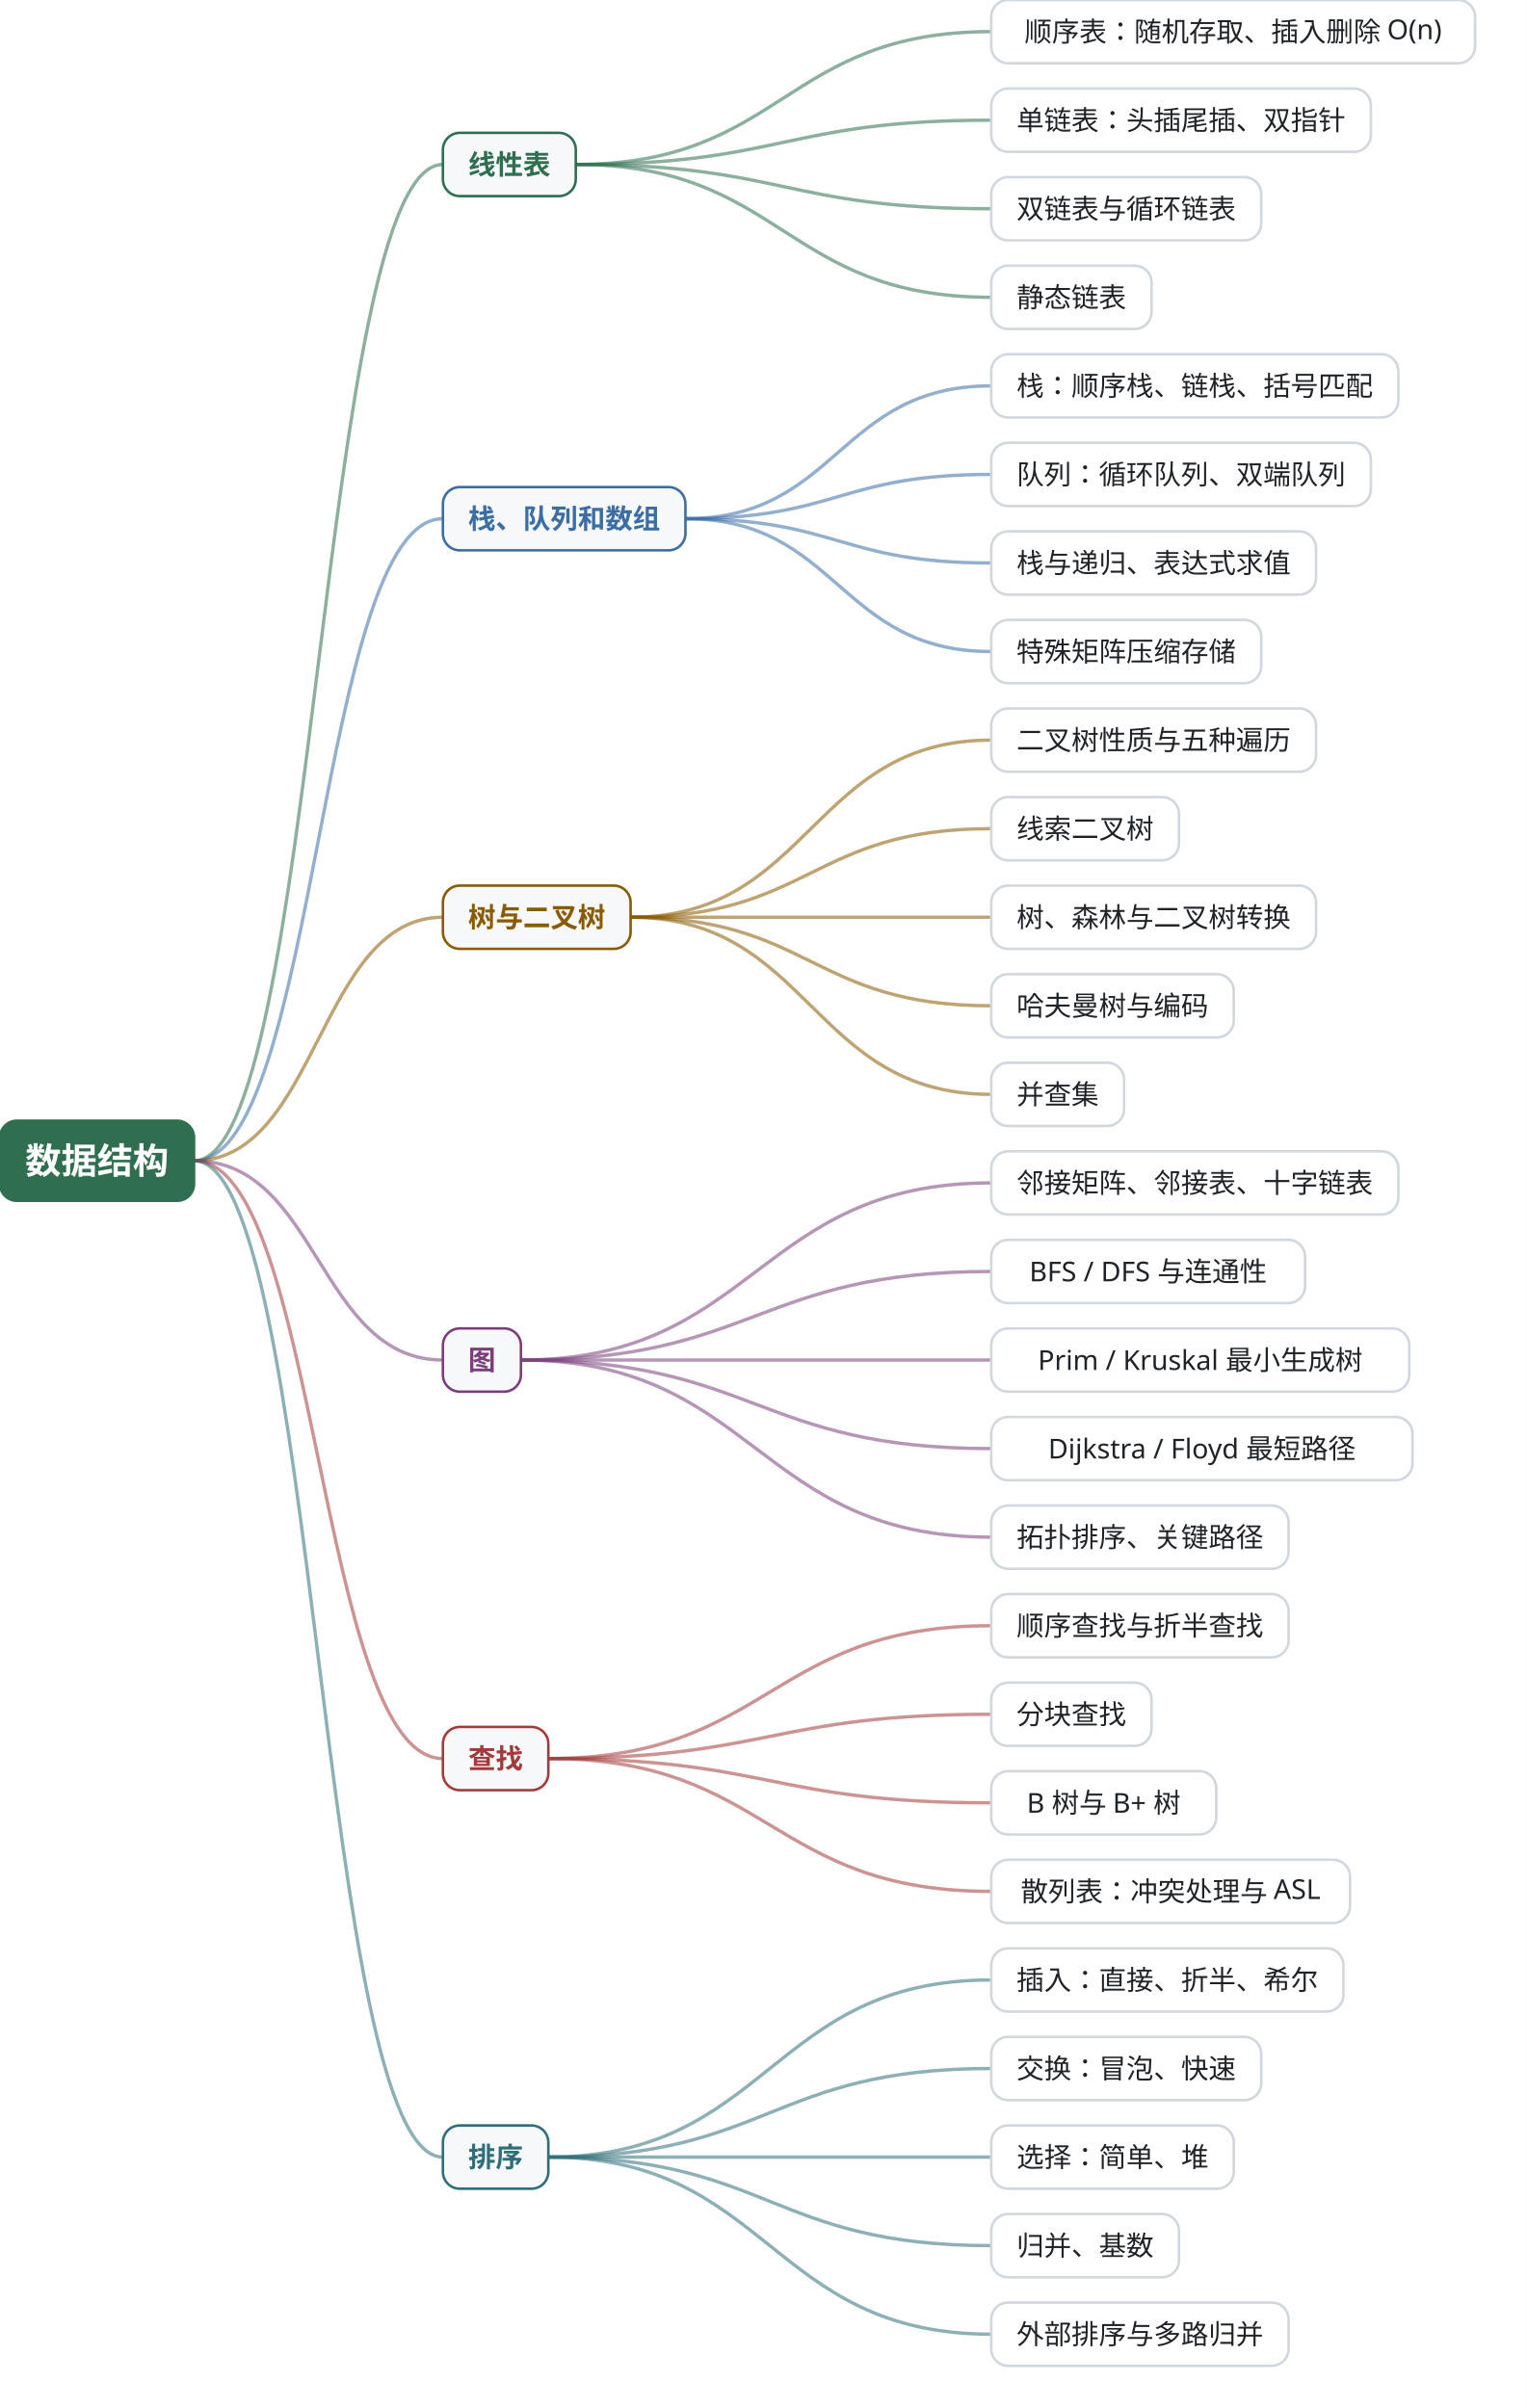
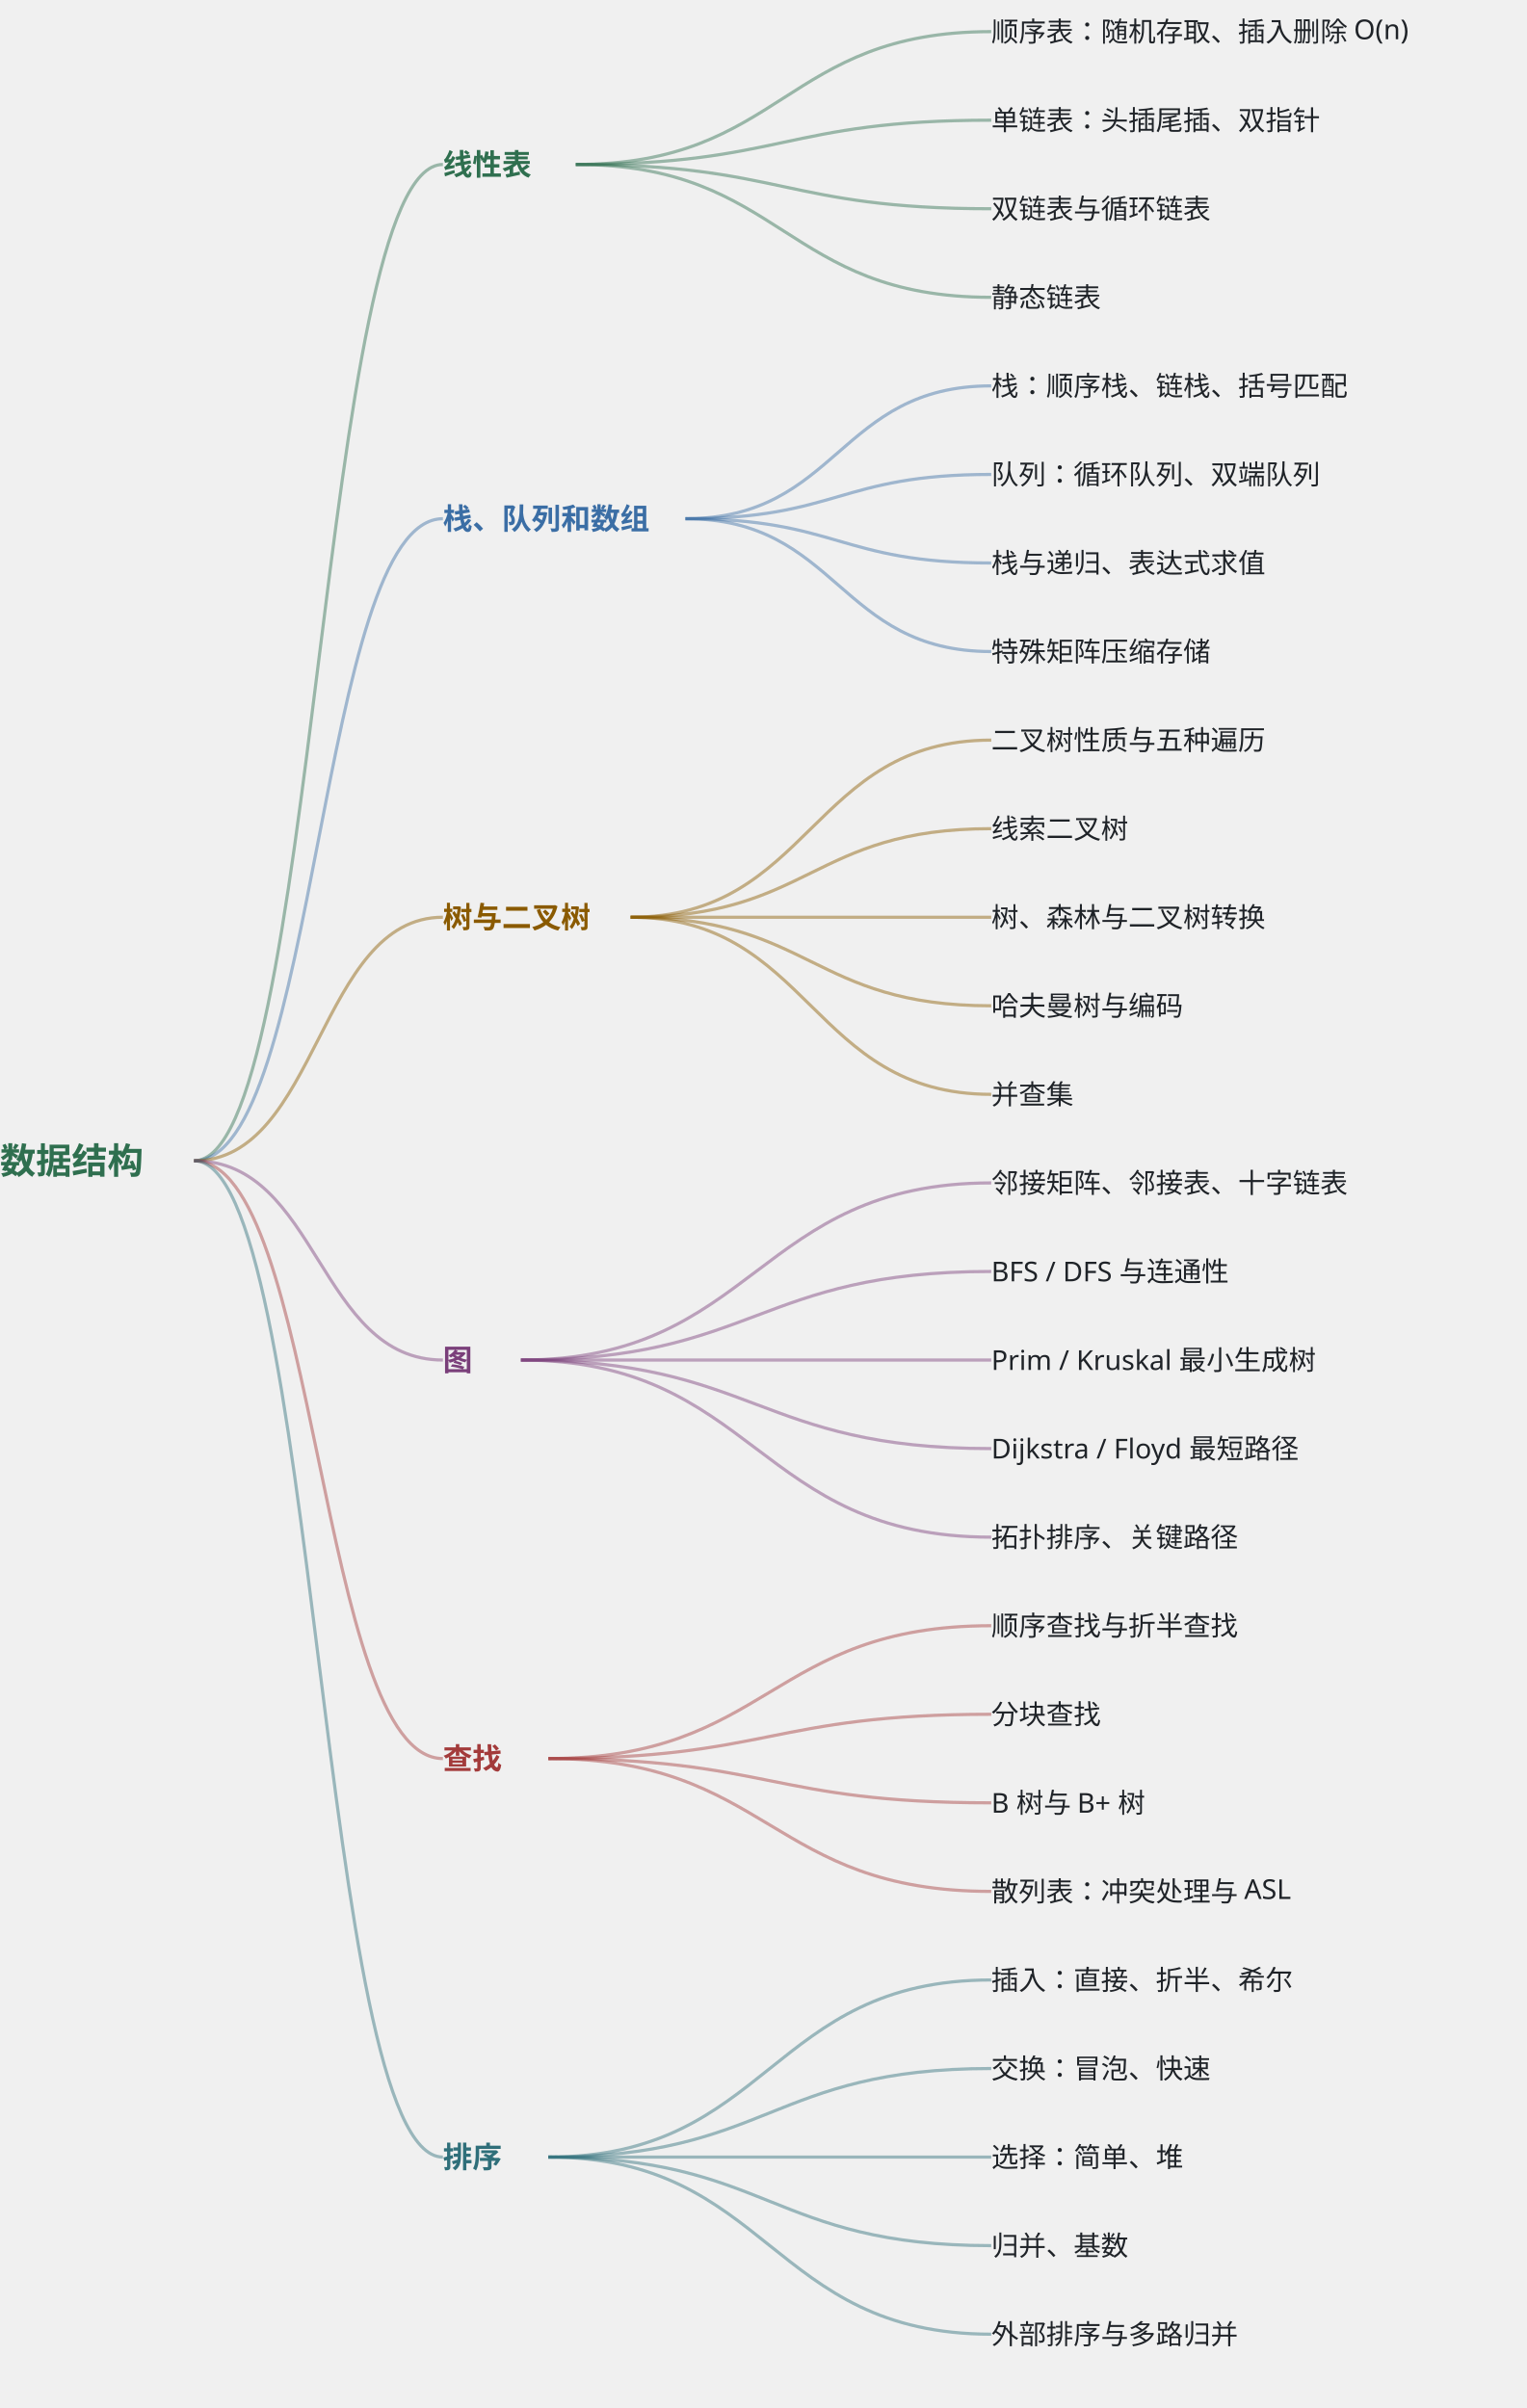
<svg xmlns="http://www.w3.org/2000/svg" viewBox="0 0 724 1142" width="724" height="1142" font-family="Microsoft YaHei, PingFang SC, sans-serif">
-   <rect width="100%" height="100%" fill="#ffffff" />
-   <path d="M92,550.5 C151,550.5 151,78 210,78" fill="none" stroke="var(--c1, #2f6f4f)" stroke-width="1.6" opacity="0.55" />
-   <path d="M273,78 C371.5,78 371.5,15 470,15" fill="none" stroke="var(--c1, #2f6f4f)" stroke-width="1.6" opacity="0.55" />
-   <path d="M273,78 C371.5,78 371.5,57 470,57" fill="none" stroke="var(--c1, #2f6f4f)" stroke-width="1.6" opacity="0.55" />
-   <path d="M273,78 C371.5,78 371.5,99 470,99" fill="none" stroke="var(--c1, #2f6f4f)" stroke-width="1.6" opacity="0.55" />
-   <path d="M273,78 C371.5,78 371.5,141 470,141" fill="none" stroke="var(--c1, #2f6f4f)" stroke-width="1.6" opacity="0.55" />
-   <path d="M92,550.5 C151,550.5 151,246 210,246" fill="none" stroke="var(--c2, #3b6ea5)" stroke-width="1.6" opacity="0.55" />
-   <path d="M325,246 C397.5,246 397.5,183 470,183" fill="none" stroke="var(--c2, #3b6ea5)" stroke-width="1.6" opacity="0.55" />
-   <path d="M325,246 C397.5,246 397.5,225 470,225" fill="none" stroke="var(--c2, #3b6ea5)" stroke-width="1.6" opacity="0.55" />
-   <path d="M325,246 C397.5,246 397.5,267 470,267" fill="none" stroke="var(--c2, #3b6ea5)" stroke-width="1.6" opacity="0.55" />
-   <path d="M325,246 C397.5,246 397.5,309 470,309" fill="none" stroke="var(--c2, #3b6ea5)" stroke-width="1.6" opacity="0.55" />
-   <path d="M92,550.5 C151,550.5 151,435 210,435" fill="none" stroke="var(--c3, #8a5a00)" stroke-width="1.6" opacity="0.55" />
-   <path d="M299,435 C384.5,435 384.5,351 470,351" fill="none" stroke="var(--c3, #8a5a00)" stroke-width="1.6" opacity="0.55" />
-   <path d="M299,435 C384.5,435 384.5,393 470,393" fill="none" stroke="var(--c3, #8a5a00)" stroke-width="1.6" opacity="0.55" />
-   <path d="M299,435 C384.5,435 384.5,435 470,435" fill="none" stroke="var(--c3, #8a5a00)" stroke-width="1.6" opacity="0.55" />
-   <path d="M299,435 C384.5,435 384.5,477 470,477" fill="none" stroke="var(--c3, #8a5a00)" stroke-width="1.6" opacity="0.55" />
-   <path d="M299,435 C384.5,435 384.5,519 470,519" fill="none" stroke="var(--c3, #8a5a00)" stroke-width="1.6" opacity="0.55" />
-   <path d="M92,550.5 C151,550.5 151,645 210,645" fill="none" stroke="var(--c4, #7a3f7a)" stroke-width="1.6" opacity="0.55" />
-   <path d="M247,645 C358.5,645 358.5,561 470,561" fill="none" stroke="var(--c4, #7a3f7a)" stroke-width="1.6" opacity="0.55" />
-   <path d="M247,645 C358.5,645 358.5,603 470,603" fill="none" stroke="var(--c4, #7a3f7a)" stroke-width="1.6" opacity="0.55" />
-   <path d="M247,645 C358.5,645 358.5,645 470,645" fill="none" stroke="var(--c4, #7a3f7a)" stroke-width="1.6" opacity="0.55" />
-   <path d="M247,645 C358.5,645 358.5,687 470,687" fill="none" stroke="var(--c4, #7a3f7a)" stroke-width="1.6" opacity="0.55" />
-   <path d="M247,645 C358.5,645 358.5,729 470,729" fill="none" stroke="var(--c4, #7a3f7a)" stroke-width="1.6" opacity="0.55" />
-   <path d="M92,550.5 C151,550.5 151,834 210,834" fill="none" stroke="var(--c5, #a33b3b)" stroke-width="1.6" opacity="0.55" />
-   <path d="M260,834 C365,834 365,771 470,771" fill="none" stroke="var(--c5, #a33b3b)" stroke-width="1.6" opacity="0.55" />
-   <path d="M260,834 C365,834 365,813 470,813" fill="none" stroke="var(--c5, #a33b3b)" stroke-width="1.6" opacity="0.55" />
-   <path d="M260,834 C365,834 365,855 470,855" fill="none" stroke="var(--c5, #a33b3b)" stroke-width="1.6" opacity="0.55" />
-   <path d="M260,834 C365,834 365,897 470,897" fill="none" stroke="var(--c5, #a33b3b)" stroke-width="1.6" opacity="0.55" />
-   <path d="M92,550.5 C151,550.5 151,1023 210,1023" fill="none" stroke="var(--c6, #2f6f7a)" stroke-width="1.6" opacity="0.55" />
-   <path d="M260,1023 C365,1023 365,939 470,939" fill="none" stroke="var(--c6, #2f6f7a)" stroke-width="1.6" opacity="0.55" />
-   <path d="M260,1023 C365,1023 365,981 470,981" fill="none" stroke="var(--c6, #2f6f7a)" stroke-width="1.6" opacity="0.55" />
-   <path d="M260,1023 C365,1023 365,1023 470,1023" fill="none" stroke="var(--c6, #2f6f7a)" stroke-width="1.6" opacity="0.55" />
-   <path d="M260,1023 C365,1023 365,1065 470,1065" fill="none" stroke="var(--c6, #2f6f7a)" stroke-width="1.6" opacity="0.55" />
-   <path d="M260,1023 C365,1023 365,1107 470,1107" fill="none" stroke="var(--c6, #2f6f7a)" stroke-width="1.6" opacity="0.55" />
-   <g>
-     <rect x="210" y="63" width="63" height="30" rx="8" fill="#f6f8fa" stroke="var(--c1, #2f6f4f)" stroke-width="1.2" />
-     <text x="241.5" y="82.68" text-anchor="middle" font-size="13" font-weight="700" fill="var(--c1, #2f6f4f)">线性表</text>
-   </g>
-   <g>
-     <rect x="470" y="0" width="229.4" height="30" rx="8" fill="#ffffff" stroke="#d0d7de" stroke-width="1.2" />
-     <text x="584.7" y="19.68" text-anchor="middle" font-size="13" fill="#1f2328">顺序表：随机存取、插入删除 O(n)</text>
-   </g>
-   <g>
-     <rect x="470" y="42" width="180" height="30" rx="8" fill="#ffffff" stroke="#d0d7de" stroke-width="1.2" />
-     <text x="560" y="61.68" text-anchor="middle" font-size="13" fill="#1f2328">单链表：头插尾插、双指针</text>
-   </g>
-   <g>
-     <rect x="470" y="84" width="128" height="30" rx="8" fill="#ffffff" stroke="#d0d7de" stroke-width="1.2" />
-     <text x="534" y="103.68" text-anchor="middle" font-size="13" fill="#1f2328">双链表与循环链表</text>
-   </g>
-   <g>
-     <rect x="470" y="126" width="76" height="30" rx="8" fill="#ffffff" stroke="#d0d7de" stroke-width="1.2" />
-     <text x="508" y="145.68" text-anchor="middle" font-size="13" fill="#1f2328">静态链表</text>
-   </g>
-   <g>
-     <rect x="210" y="231" width="115" height="30" rx="8" fill="#f6f8fa" stroke="var(--c2, #3b6ea5)" stroke-width="1.2" />
-     <text x="267.5" y="250.68" text-anchor="middle" font-size="13" font-weight="700" fill="var(--c2, #3b6ea5)">栈、队列和数组</text>
-   </g>
-   <g>
-     <rect x="470" y="168" width="193" height="30" rx="8" fill="#ffffff" stroke="#d0d7de" stroke-width="1.2" />
-     <text x="566.5" y="187.68" text-anchor="middle" font-size="13" fill="#1f2328">栈：顺序栈、链栈、括号匹配</text>
-   </g>
-   <g>
-     <rect x="470" y="210" width="180" height="30" rx="8" fill="#ffffff" stroke="#d0d7de" stroke-width="1.2" />
-     <text x="560" y="229.68" text-anchor="middle" font-size="13" fill="#1f2328">队列：循环队列、双端队列</text>
-   </g>
-   <g>
-     <rect x="470" y="252" width="154" height="30" rx="8" fill="#ffffff" stroke="#d0d7de" stroke-width="1.2" />
-     <text x="547" y="271.68" text-anchor="middle" font-size="13" fill="#1f2328">栈与递归、表达式求值</text>
-   </g>
-   <g>
-     <rect x="470" y="294" width="128" height="30" rx="8" fill="#ffffff" stroke="#d0d7de" stroke-width="1.2" />
-     <text x="534" y="313.68" text-anchor="middle" font-size="13" fill="#1f2328">特殊矩阵压缩存储</text>
-   </g>
-   <g>
-     <rect x="210" y="420" width="89" height="30" rx="8" fill="#f6f8fa" stroke="var(--c3, #8a5a00)" stroke-width="1.2" />
-     <text x="254.5" y="439.68" text-anchor="middle" font-size="13" font-weight="700" fill="var(--c3, #8a5a00)">树与二叉树</text>
-   </g>
-   <g>
-     <rect x="470" y="336" width="154" height="30" rx="8" fill="#ffffff" stroke="#d0d7de" stroke-width="1.2" />
-     <text x="547" y="355.68" text-anchor="middle" font-size="13" fill="#1f2328">二叉树性质与五种遍历</text>
-   </g>
-   <g>
-     <rect x="470" y="378" width="89" height="30" rx="8" fill="#ffffff" stroke="#d0d7de" stroke-width="1.2" />
-     <text x="514.5" y="397.68" text-anchor="middle" font-size="13" fill="#1f2328">线索二叉树</text>
-   </g>
-   <g>
-     <rect x="470" y="420" width="154" height="30" rx="8" fill="#ffffff" stroke="#d0d7de" stroke-width="1.2" />
-     <text x="547" y="439.68" text-anchor="middle" font-size="13" fill="#1f2328">树、森林与二叉树转换</text>
-   </g>
-   <g>
-     <rect x="470" y="462" width="115" height="30" rx="8" fill="#ffffff" stroke="#d0d7de" stroke-width="1.2" />
-     <text x="527.5" y="481.68" text-anchor="middle" font-size="13" fill="#1f2328">哈夫曼树与编码</text>
-   </g>
-   <g>
-     <rect x="470" y="504" width="63" height="30" rx="8" fill="#ffffff" stroke="#d0d7de" stroke-width="1.2" />
-     <text x="501.5" y="523.68" text-anchor="middle" font-size="13" fill="#1f2328">并查集</text>
-   </g>
-   <g>
-     <rect x="210" y="630" width="37" height="30" rx="8" fill="#f6f8fa" stroke="var(--c4, #7a3f7a)" stroke-width="1.2" />
-     <text x="228.5" y="649.68" text-anchor="middle" font-size="13" font-weight="700" fill="var(--c4, #7a3f7a)">图</text>
-   </g>
-   <g>
-     <rect x="470" y="546" width="193" height="30" rx="8" fill="#ffffff" stroke="#d0d7de" stroke-width="1.2" />
-     <text x="566.5" y="565.68" text-anchor="middle" font-size="13" fill="#1f2328">邻接矩阵、邻接表、十字链表</text>
-   </g>
-   <g>
-     <rect x="470" y="588" width="148.8" height="30" rx="8" fill="#ffffff" stroke="#d0d7de" stroke-width="1.2" />
-     <text x="544.4" y="607.68" text-anchor="middle" font-size="13" fill="#1f2328">BFS / DFS 与连通性</text>
-   </g>
-   <g>
-     <rect x="470" y="630" width="198.2" height="30" rx="8" fill="#ffffff" stroke="#d0d7de" stroke-width="1.2" />
-     <text x="569.1" y="649.68" text-anchor="middle" font-size="13" fill="#1f2328">Prim / Kruskal 最小生成树</text>
-   </g>
-   <g>
-     <rect x="470" y="672" width="199.76" height="30" rx="8" fill="#ffffff" stroke="#d0d7de" stroke-width="1.2" />
-     <text x="569.88" y="691.68" text-anchor="middle" font-size="13" fill="#1f2328">Dijkstra / Floyd 最短路径</text>
-   </g>
-   <g>
-     <rect x="470" y="714" width="141" height="30" rx="8" fill="#ffffff" stroke="#d0d7de" stroke-width="1.2" />
-     <text x="540.5" y="733.68" text-anchor="middle" font-size="13" fill="#1f2328">拓扑排序、关键路径</text>
-   </g>
-   <g>
-     <rect x="210" y="819" width="50" height="30" rx="8" fill="#f6f8fa" stroke="var(--c5, #a33b3b)" stroke-width="1.2" />
-     <text x="235" y="838.68" text-anchor="middle" font-size="13" font-weight="700" fill="var(--c5, #a33b3b)">查找</text>
-   </g>
-   <g>
-     <rect x="470" y="756" width="141" height="30" rx="8" fill="#ffffff" stroke="#d0d7de" stroke-width="1.2" />
-     <text x="540.5" y="775.68" text-anchor="middle" font-size="13" fill="#1f2328">顺序查找与折半查找</text>
-   </g>
-   <g>
-     <rect x="470" y="798" width="76" height="30" rx="8" fill="#ffffff" stroke="#d0d7de" stroke-width="1.2" />
-     <text x="508" y="817.68" text-anchor="middle" font-size="13" fill="#1f2328">分块查找</text>
-   </g>
-   <g>
-     <rect x="470" y="840" width="106.68" height="30" rx="8" fill="#ffffff" stroke="#d0d7de" stroke-width="1.2" />
-     <text x="523.34" y="859.68" text-anchor="middle" font-size="13" fill="#1f2328">B 树与 B+ 树</text>
-   </g>
-   <g>
-     <rect x="470" y="882" width="170.12" height="30" rx="8" fill="#ffffff" stroke="#d0d7de" stroke-width="1.2" />
-     <text x="555.06" y="901.68" text-anchor="middle" font-size="13" fill="#1f2328">散列表：冲突处理与 ASL</text>
-   </g>
-   <g>
-     <rect x="210" y="1008" width="50" height="30" rx="8" fill="#f6f8fa" stroke="var(--c6, #2f6f7a)" stroke-width="1.2" />
-     <text x="235" y="1027.68" text-anchor="middle" font-size="13" font-weight="700" fill="var(--c6, #2f6f7a)">排序</text>
-   </g>
-   <g>
-     <rect x="470" y="924" width="167" height="30" rx="8" fill="#ffffff" stroke="#d0d7de" stroke-width="1.2" />
-     <text x="553.5" y="943.68" text-anchor="middle" font-size="13" fill="#1f2328">插入：直接、折半、希尔</text>
-   </g>
-   <g>
-     <rect x="470" y="966" width="128" height="30" rx="8" fill="#ffffff" stroke="#d0d7de" stroke-width="1.2" />
-     <text x="534" y="985.68" text-anchor="middle" font-size="13" fill="#1f2328">交换：冒泡、快速</text>
-   </g>
-   <g>
-     <rect x="470" y="1008" width="115" height="30" rx="8" fill="#ffffff" stroke="#d0d7de" stroke-width="1.2" />
-     <text x="527.5" y="1027.68" text-anchor="middle" font-size="13" fill="#1f2328">选择：简单、堆</text>
-   </g>
-   <g>
-     <rect x="470" y="1050" width="89" height="30" rx="8" fill="#ffffff" stroke="#d0d7de" stroke-width="1.2" />
-     <text x="514.5" y="1069.68" text-anchor="middle" font-size="13" fill="#1f2328">归并、基数</text>
-   </g>
-   <g>
-     <rect x="470" y="1092" width="141" height="30" rx="8" fill="#ffffff" stroke="#d0d7de" stroke-width="1.2" />
-     <text x="540.5" y="1111.68" text-anchor="middle" font-size="13" fill="#1f2328">外部排序与多路归并</text>
-   </g>
-   <g>
-     <rect x="0" y="531.5" width="92" height="38" rx="8" fill="#2f6f4f" stroke="#2f6f4f" stroke-width="1.2" />
-     <text x="46" y="556.62" text-anchor="middle" font-size="17" font-weight="700" fill="#ffffff">数据结构</text>
-   </g>
+   <path d="M92,550.5 C151,550.5 151,78 210,78" fill="none" stroke="var(--c1, #2f6f4f)" stroke-width="1.5" opacity="0.45" />
+   <path d="M273,78 C371.5,78 371.5,15 470,15" fill="none" stroke="var(--c1, #2f6f4f)" stroke-width="1.5" opacity="0.45" />
+   <path d="M273,78 C371.5,78 371.5,57 470,57" fill="none" stroke="var(--c1, #2f6f4f)" stroke-width="1.5" opacity="0.45" />
+   <path d="M273,78 C371.5,78 371.5,99 470,99" fill="none" stroke="var(--c1, #2f6f4f)" stroke-width="1.5" opacity="0.45" />
+   <path d="M273,78 C371.5,78 371.5,141 470,141" fill="none" stroke="var(--c1, #2f6f4f)" stroke-width="1.5" opacity="0.45" />
+   <path d="M92,550.5 C151,550.5 151,246 210,246" fill="none" stroke="var(--c2, #3b6ea5)" stroke-width="1.5" opacity="0.45" />
+   <path d="M325,246 C397.5,246 397.5,183 470,183" fill="none" stroke="var(--c2, #3b6ea5)" stroke-width="1.5" opacity="0.45" />
+   <path d="M325,246 C397.5,246 397.5,225 470,225" fill="none" stroke="var(--c2, #3b6ea5)" stroke-width="1.5" opacity="0.45" />
+   <path d="M325,246 C397.5,246 397.5,267 470,267" fill="none" stroke="var(--c2, #3b6ea5)" stroke-width="1.5" opacity="0.45" />
+   <path d="M325,246 C397.5,246 397.5,309 470,309" fill="none" stroke="var(--c2, #3b6ea5)" stroke-width="1.5" opacity="0.45" />
+   <path d="M92,550.5 C151,550.5 151,435 210,435" fill="none" stroke="var(--c3, #8a5a00)" stroke-width="1.5" opacity="0.45" />
+   <path d="M299,435 C384.5,435 384.5,351 470,351" fill="none" stroke="var(--c3, #8a5a00)" stroke-width="1.5" opacity="0.45" />
+   <path d="M299,435 C384.5,435 384.5,393 470,393" fill="none" stroke="var(--c3, #8a5a00)" stroke-width="1.5" opacity="0.45" />
+   <path d="M299,435 C384.5,435 384.5,435 470,435" fill="none" stroke="var(--c3, #8a5a00)" stroke-width="1.5" opacity="0.45" />
+   <path d="M299,435 C384.5,435 384.5,477 470,477" fill="none" stroke="var(--c3, #8a5a00)" stroke-width="1.5" opacity="0.45" />
+   <path d="M299,435 C384.5,435 384.5,519 470,519" fill="none" stroke="var(--c3, #8a5a00)" stroke-width="1.5" opacity="0.45" />
+   <path d="M92,550.5 C151,550.5 151,645 210,645" fill="none" stroke="var(--c4, #7a3f7a)" stroke-width="1.5" opacity="0.45" />
+   <path d="M247,645 C358.5,645 358.5,561 470,561" fill="none" stroke="var(--c4, #7a3f7a)" stroke-width="1.5" opacity="0.45" />
+   <path d="M247,645 C358.5,645 358.5,603 470,603" fill="none" stroke="var(--c4, #7a3f7a)" stroke-width="1.5" opacity="0.45" />
+   <path d="M247,645 C358.5,645 358.5,645 470,645" fill="none" stroke="var(--c4, #7a3f7a)" stroke-width="1.5" opacity="0.45" />
+   <path d="M247,645 C358.5,645 358.5,687 470,687" fill="none" stroke="var(--c4, #7a3f7a)" stroke-width="1.5" opacity="0.45" />
+   <path d="M247,645 C358.5,645 358.5,729 470,729" fill="none" stroke="var(--c4, #7a3f7a)" stroke-width="1.5" opacity="0.45" />
+   <path d="M92,550.5 C151,550.5 151,834 210,834" fill="none" stroke="var(--c5, #a33b3b)" stroke-width="1.5" opacity="0.45" />
+   <path d="M260,834 C365,834 365,771 470,771" fill="none" stroke="var(--c5, #a33b3b)" stroke-width="1.5" opacity="0.45" />
+   <path d="M260,834 C365,834 365,813 470,813" fill="none" stroke="var(--c5, #a33b3b)" stroke-width="1.5" opacity="0.45" />
+   <path d="M260,834 C365,834 365,855 470,855" fill="none" stroke="var(--c5, #a33b3b)" stroke-width="1.5" opacity="0.45" />
+   <path d="M260,834 C365,834 365,897 470,897" fill="none" stroke="var(--c5, #a33b3b)" stroke-width="1.5" opacity="0.45" />
+   <path d="M92,550.5 C151,550.5 151,1023 210,1023" fill="none" stroke="var(--c6, #2f6f7a)" stroke-width="1.5" opacity="0.45" />
+   <path d="M260,1023 C365,1023 365,939 470,939" fill="none" stroke="var(--c6, #2f6f7a)" stroke-width="1.5" opacity="0.45" />
+   <path d="M260,1023 C365,1023 365,981 470,981" fill="none" stroke="var(--c6, #2f6f7a)" stroke-width="1.5" opacity="0.45" />
+   <path d="M260,1023 C365,1023 365,1023 470,1023" fill="none" stroke="var(--c6, #2f6f7a)" stroke-width="1.5" opacity="0.45" />
+   <path d="M260,1023 C365,1023 365,1065 470,1065" fill="none" stroke="var(--c6, #2f6f7a)" stroke-width="1.5" opacity="0.45" />
+   <path d="M260,1023 C365,1023 365,1107 470,1107" fill="none" stroke="var(--c6, #2f6f7a)" stroke-width="1.5" opacity="0.45" />
+   <text x="210" y="83.04" font-size="14" font-weight="700" fill="var(--c1, #2f6f4f)">线性表</text>
+   <text x="470" y="19.68" font-size="13" fill="#1f2328">顺序表：随机存取、插入删除 O(n)</text>
+   <text x="470" y="61.68" font-size="13" fill="#1f2328">单链表：头插尾插、双指针</text>
+   <text x="470" y="103.68" font-size="13" fill="#1f2328">双链表与循环链表</text>
+   <text x="470" y="145.68" font-size="13" fill="#1f2328">静态链表</text>
+   <text x="210" y="251.04" font-size="14" font-weight="700" fill="var(--c2, #3b6ea5)">栈、队列和数组</text>
+   <text x="470" y="187.68" font-size="13" fill="#1f2328">栈：顺序栈、链栈、括号匹配</text>
+   <text x="470" y="229.68" font-size="13" fill="#1f2328">队列：循环队列、双端队列</text>
+   <text x="470" y="271.68" font-size="13" fill="#1f2328">栈与递归、表达式求值</text>
+   <text x="470" y="313.68" font-size="13" fill="#1f2328">特殊矩阵压缩存储</text>
+   <text x="210" y="440.04" font-size="14" font-weight="700" fill="var(--c3, #8a5a00)">树与二叉树</text>
+   <text x="470" y="355.68" font-size="13" fill="#1f2328">二叉树性质与五种遍历</text>
+   <text x="470" y="397.68" font-size="13" fill="#1f2328">线索二叉树</text>
+   <text x="470" y="439.68" font-size="13" fill="#1f2328">树、森林与二叉树转换</text>
+   <text x="470" y="481.68" font-size="13" fill="#1f2328">哈夫曼树与编码</text>
+   <text x="470" y="523.68" font-size="13" fill="#1f2328">并查集</text>
+   <text x="210" y="650.04" font-size="14" font-weight="700" fill="var(--c4, #7a3f7a)">图</text>
+   <text x="470" y="565.68" font-size="13" fill="#1f2328">邻接矩阵、邻接表、十字链表</text>
+   <text x="470" y="607.68" font-size="13" fill="#1f2328">BFS / DFS 与连通性</text>
+   <text x="470" y="649.68" font-size="13" fill="#1f2328">Prim / Kruskal 最小生成树</text>
+   <text x="470" y="691.68" font-size="13" fill="#1f2328">Dijkstra / Floyd 最短路径</text>
+   <text x="470" y="733.68" font-size="13" fill="#1f2328">拓扑排序、关键路径</text>
+   <text x="210" y="839.04" font-size="14" font-weight="700" fill="var(--c5, #a33b3b)">查找</text>
+   <text x="470" y="775.68" font-size="13" fill="#1f2328">顺序查找与折半查找</text>
+   <text x="470" y="817.68" font-size="13" fill="#1f2328">分块查找</text>
+   <text x="470" y="859.68" font-size="13" fill="#1f2328">B 树与 B+ 树</text>
+   <text x="470" y="901.68" font-size="13" fill="#1f2328">散列表：冲突处理与 ASL</text>
+   <text x="210" y="1028.04" font-size="14" font-weight="700" fill="var(--c6, #2f6f7a)">排序</text>
+   <text x="470" y="943.68" font-size="13" fill="#1f2328">插入：直接、折半、希尔</text>
+   <text x="470" y="985.68" font-size="13" fill="#1f2328">交换：冒泡、快速</text>
+   <text x="470" y="1027.68" font-size="13" fill="#1f2328">选择：简单、堆</text>
+   <text x="470" y="1069.68" font-size="13" fill="#1f2328">归并、基数</text>
+   <text x="470" y="1111.68" font-size="13" fill="#1f2328">外部排序与多路归并</text>
+   <text x="0" y="556.62" font-size="17" font-weight="700" fill="#2f6f4f">数据结构</text>
</svg>
